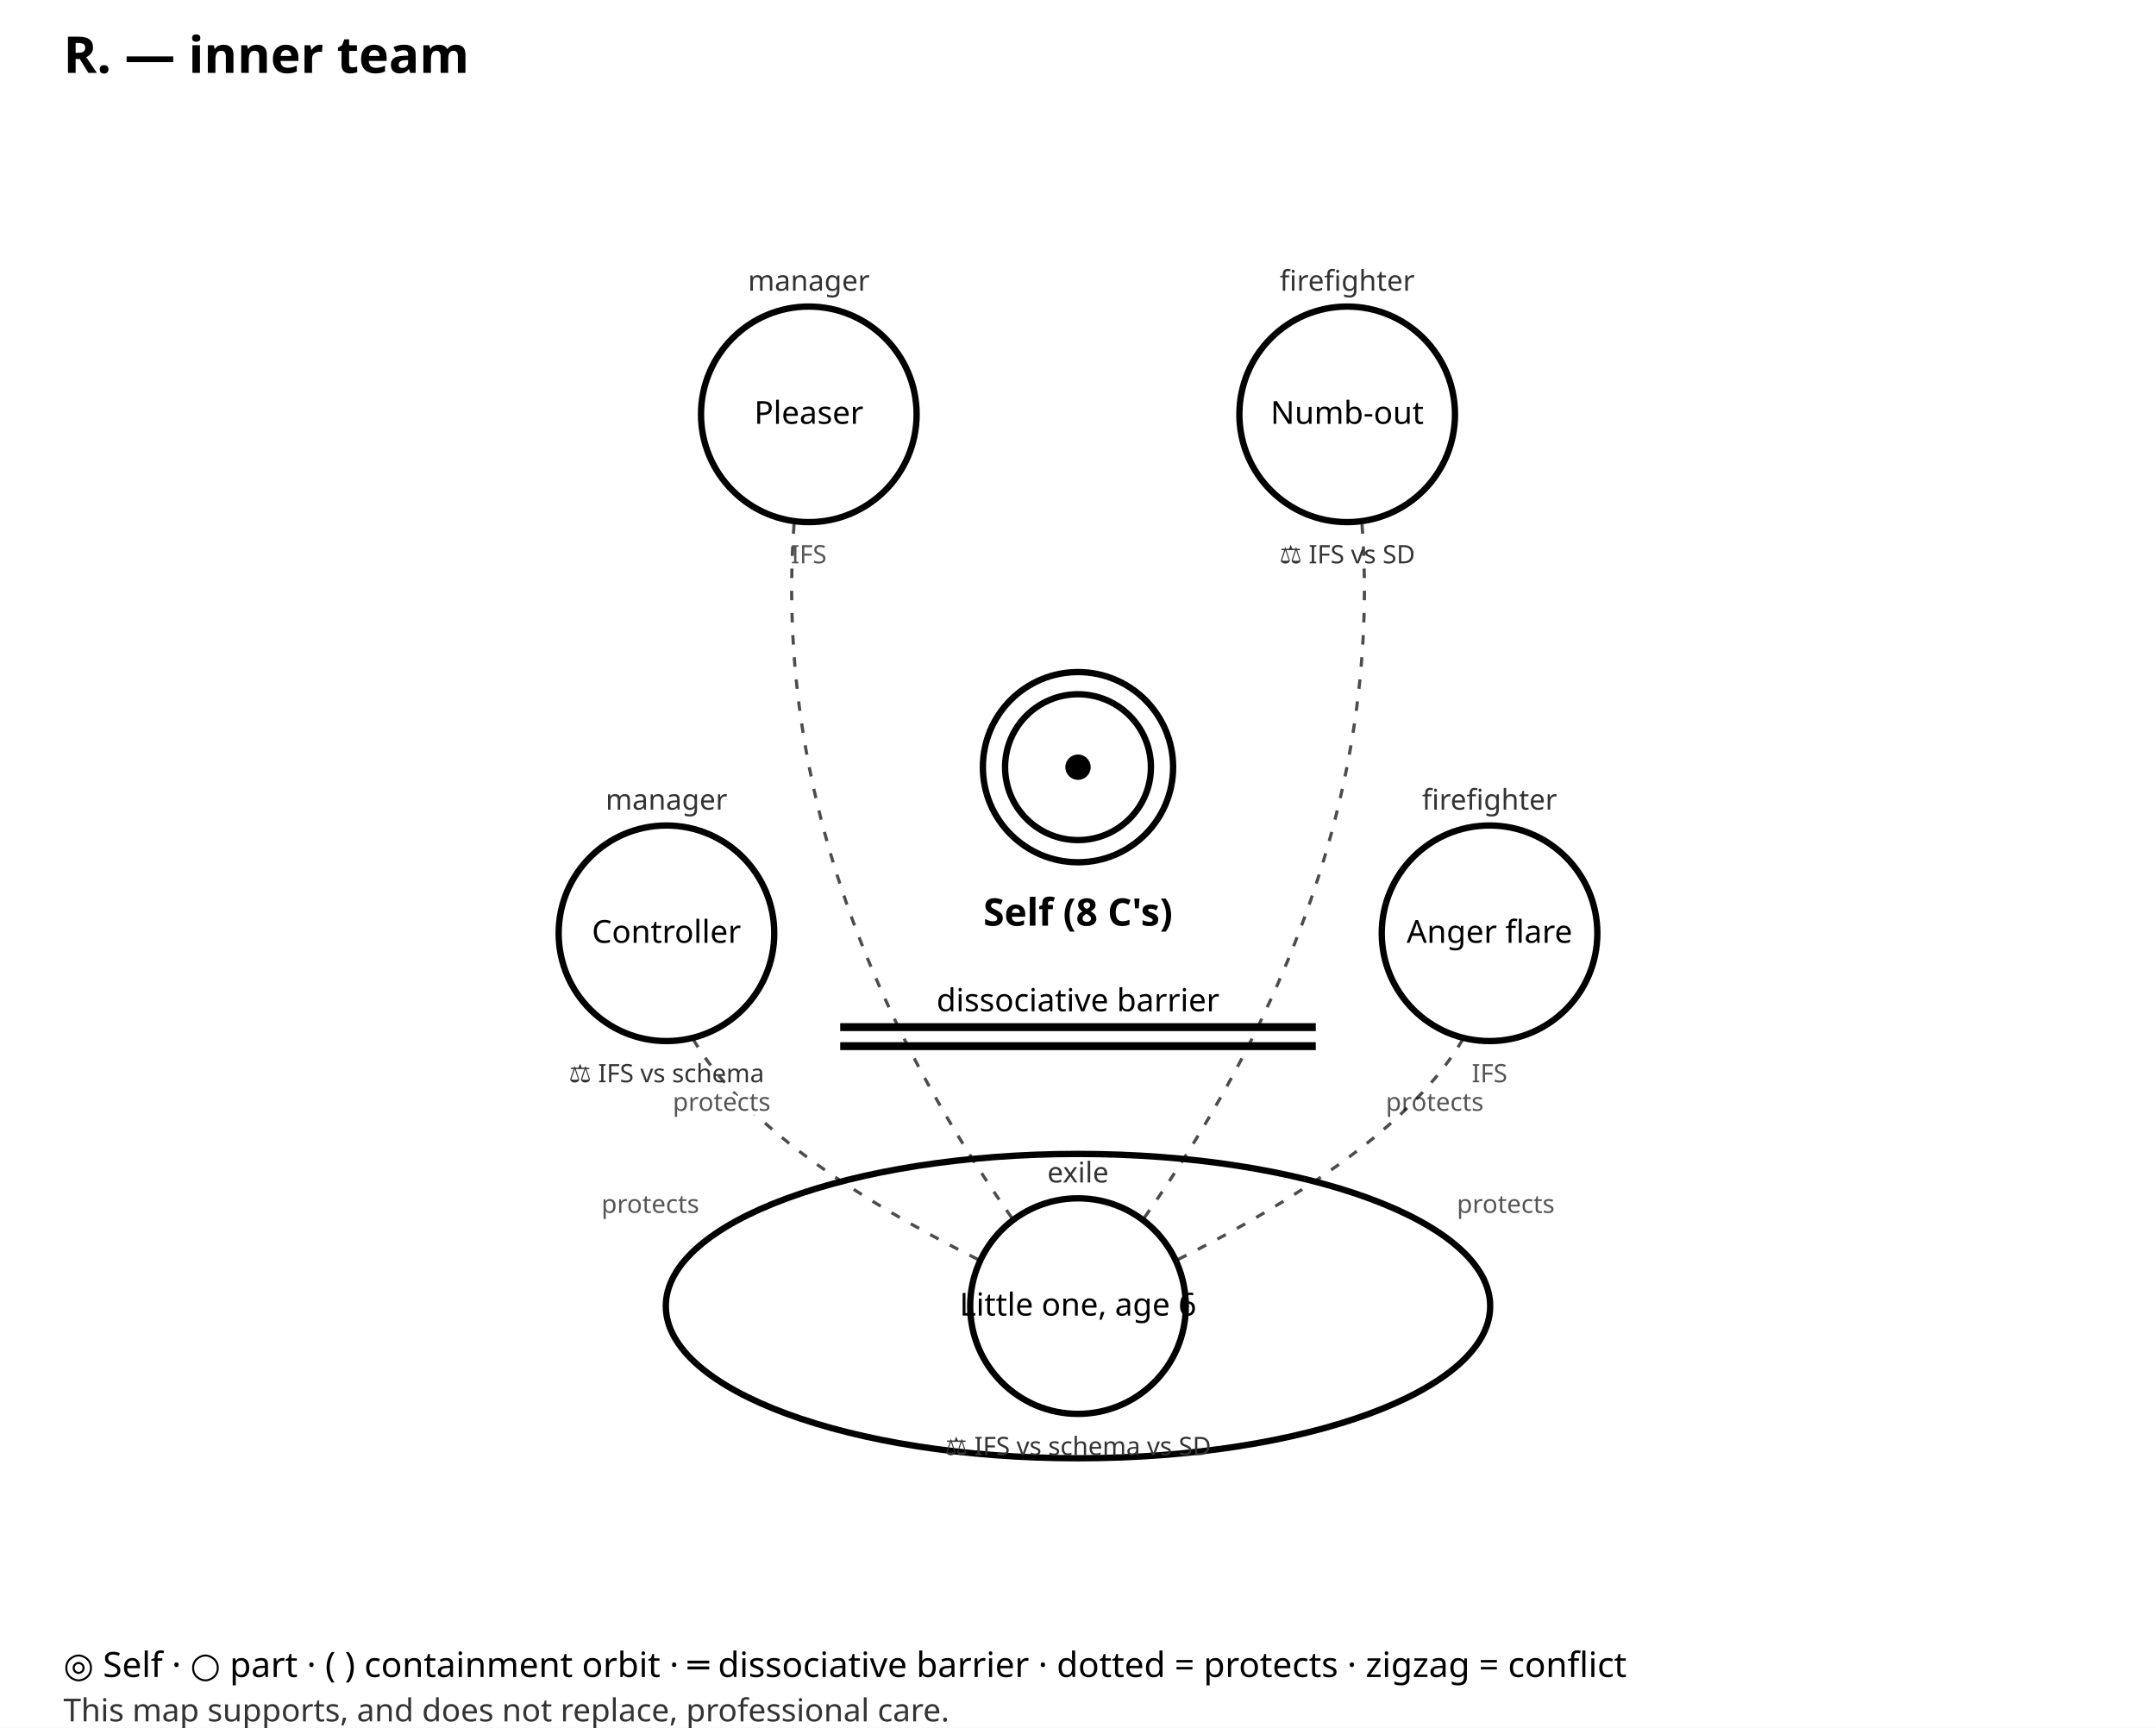
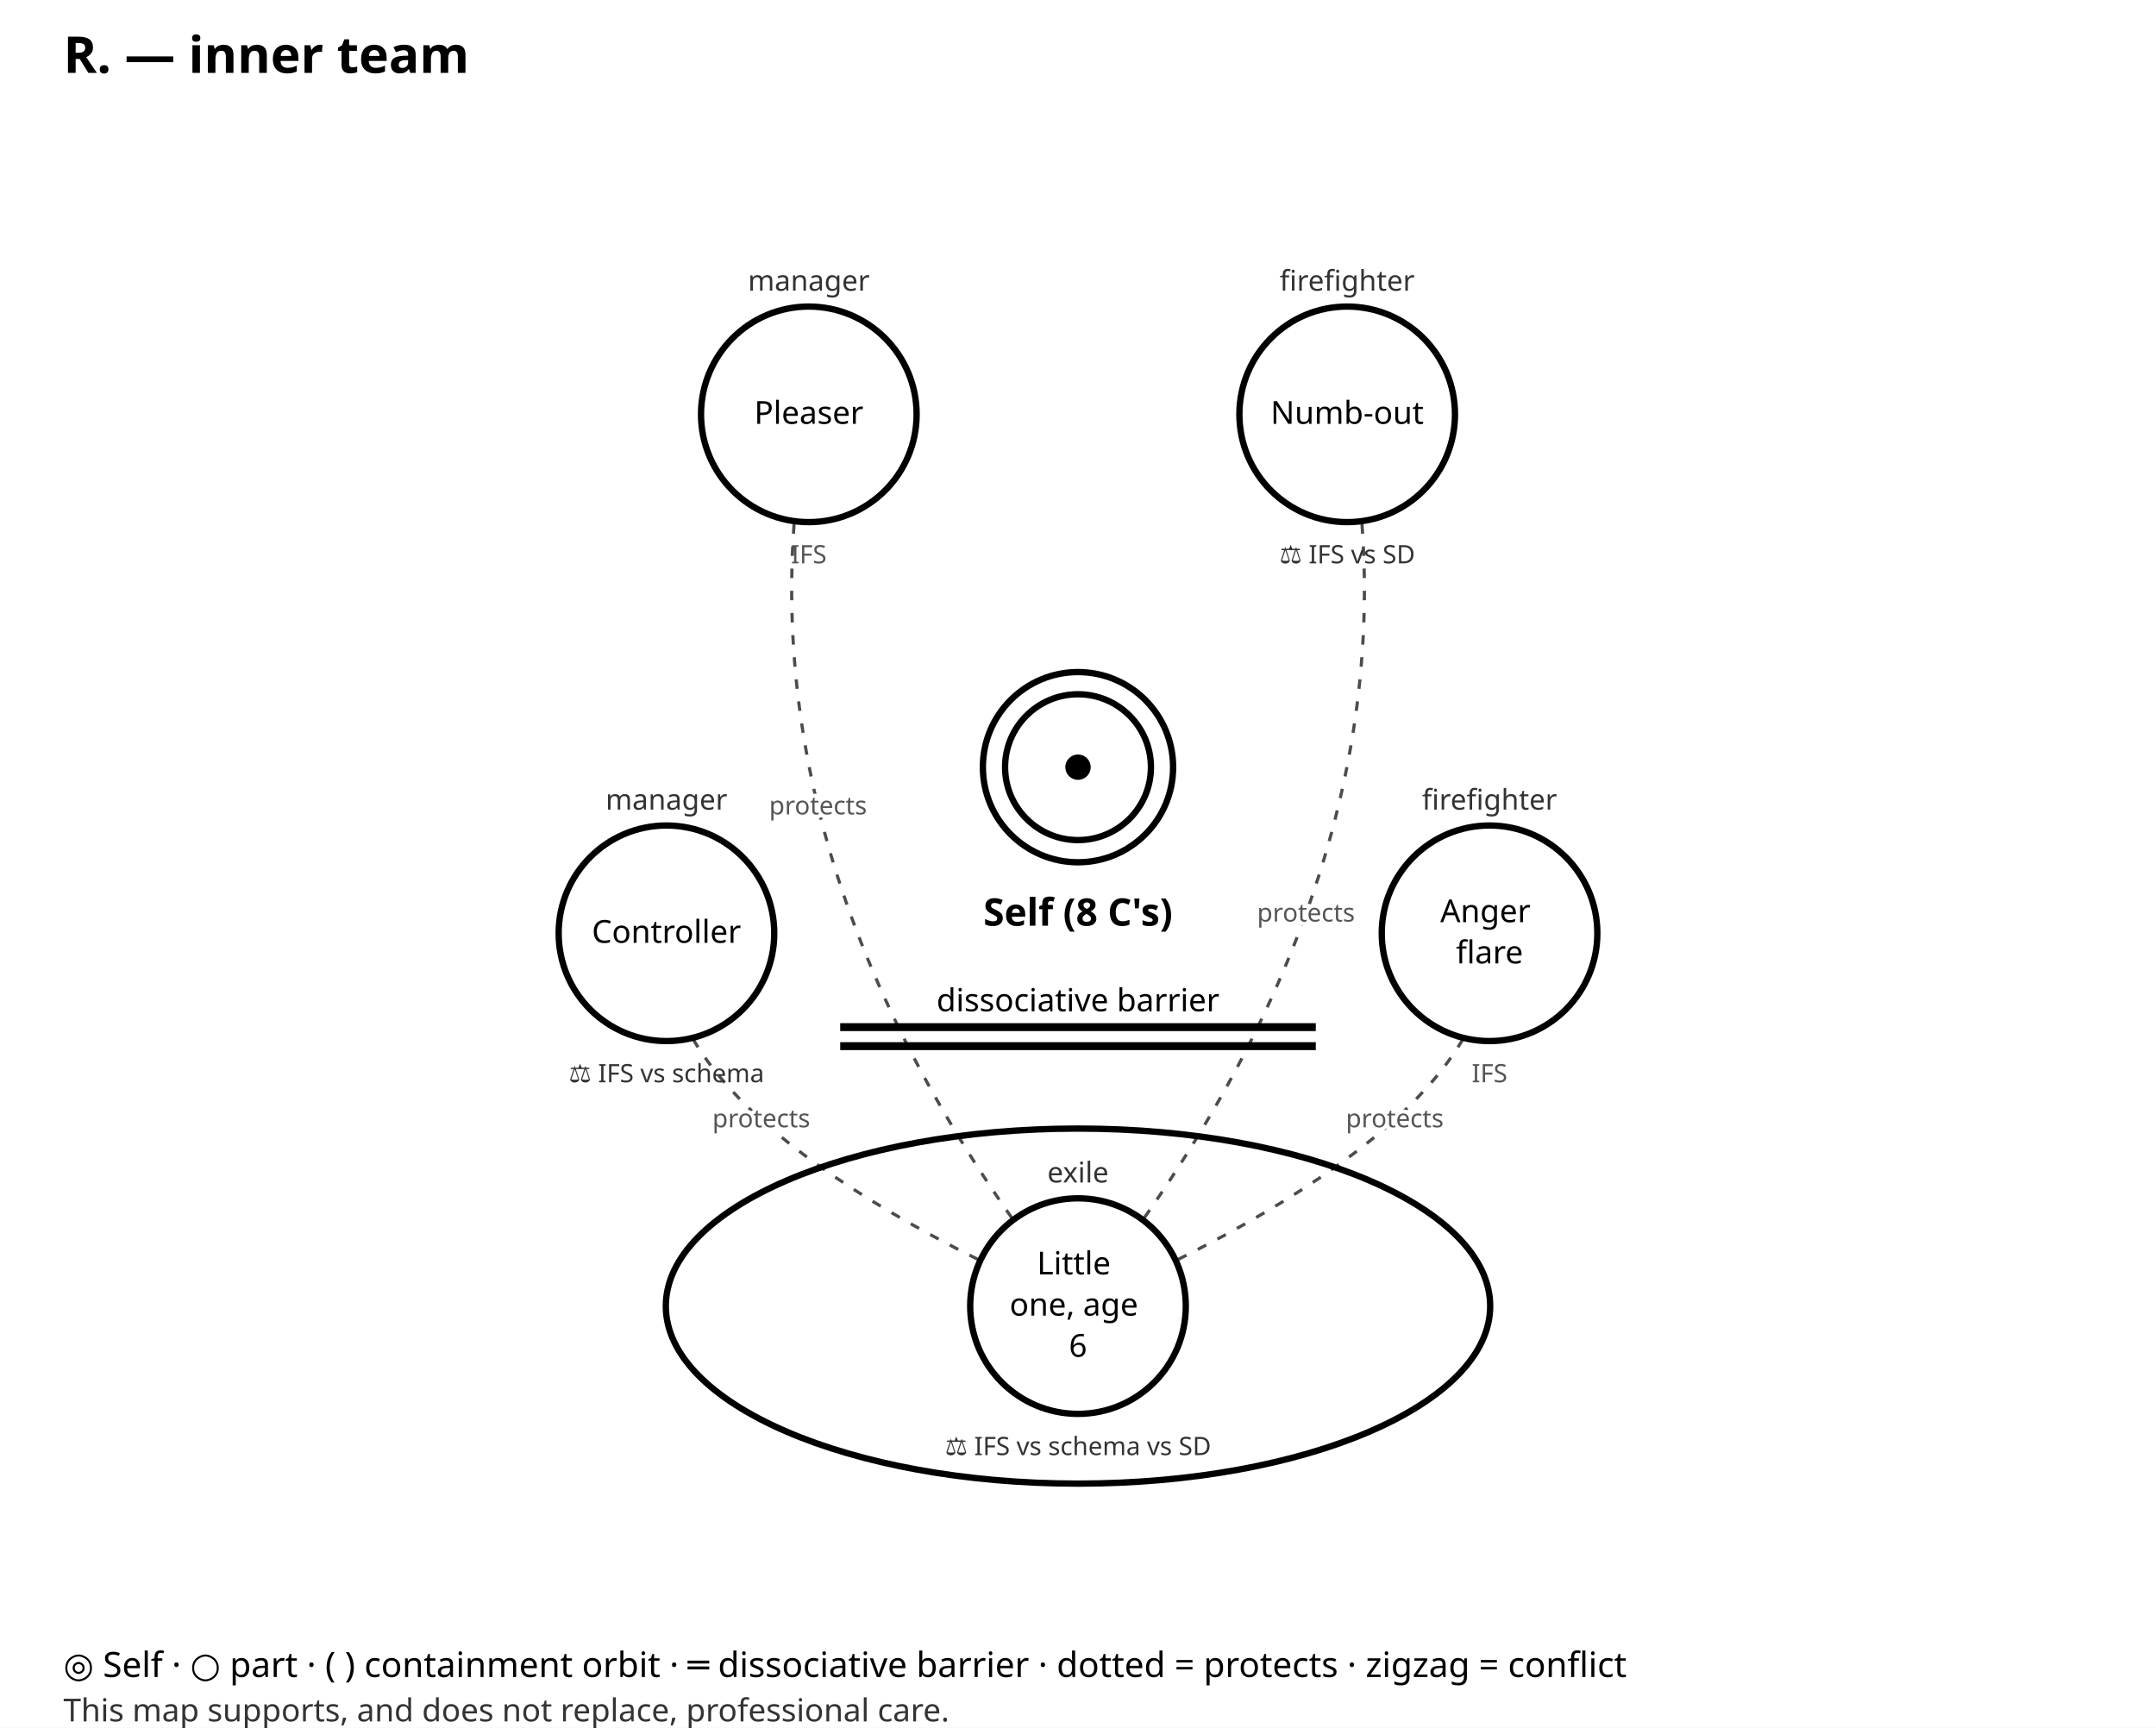
- <svg xmlns="http://www.w3.org/2000/svg" viewBox="0 0 680 545" role="img" aria-label="Parts map: R. — inner team. Self at the centre. Protectors around it: Controller (manager), Pleaser (manager), Numb-out (firefighter), Anger flare (firefighter). Exile(s): Little one, age 6, behind a dissociative barrier from Self. Protectors guard the exile. Origins disagree on: Controller (claimed by IFS and schema); Numb-out (claimed by IFS and SD); Little one, age 6 (claimed by IFS and schema and SD) — both claims are shown, not merged.">
+ <svg xmlns="http://www.w3.org/2000/svg" viewBox="0 0 680 545" role="img" aria-label="Parts map: R. — inner team. Self at the centre. Protectors around it: Controller (manager), Pleaser (manager), Numb-out (firefighter), Anger flare (firefighter). Exile(s): Little one, age 6, behind a dissociative barrier (&quot;dissociative barrier&quot;) from Self. Protectors guard the exile. Origins disagree on: Controller (claimed by IFS and schema); Numb-out (claimed by IFS and SD); Little one, age 6 (claimed by IFS and schema and SD) — both claims are shown, not merged.">
  <rect x="0" y="0" width="680" height="545" fill="#fff" />
  <text x="20" y="23" font-family="sans-serif" font-size="16" font-weight="700">R. — inner team</text>
-   <ellipse data-el="band:containment" cx="340" cy="412" rx="130" ry="48" fill="none" stroke="#000" stroke-width="2" />
+   <ellipse data-el="band:containment" cx="340" cy="412" rx="130" ry="56" fill="none" stroke="#000" stroke-width="2" />
  <path data-el="edge:c1" d="M 210.2,294.4 Q 205.1,353.2 340,412" fill="none" stroke="#000" stroke-width="1" stroke-dasharray="3 4" opacity="0.7" />
-   <text data-el="edgelabel:c1" x="205.1" y="382.6" font-family="sans-serif" font-size="8" text-anchor="middle" fill="#555" stroke="#fff" stroke-width="2.5" paint-order="stroke">protects</text>
+   <text data-el="edgelabel:c1" x="240.1" y="355.6" font-family="sans-serif" font-size="8" text-anchor="middle" fill="#555" stroke="#fff" stroke-width="2.5" paint-order="stroke">protects</text>
  <path data-el="edge:c2" d="M 255.1,130.7 Q 227.6,271.4 340,412" fill="none" stroke="#000" stroke-width="1" stroke-dasharray="3 4" opacity="0.7" />
-   <text data-el="edgelabel:c2" x="227.6" y="350.4" font-family="sans-serif" font-size="8" text-anchor="middle" fill="#555" stroke="#fff" stroke-width="2.5" paint-order="stroke">protects</text>
+   <text data-el="edgelabel:c2" x="258" y="256.9" font-family="sans-serif" font-size="8" text-anchor="middle" fill="#555" stroke="#fff" stroke-width="2.5" paint-order="stroke">protects</text>
  <path data-el="edge:c3" d="M 424.9,130.7 Q 452.5,271.4 340,412" fill="none" stroke="#000" stroke-width="1" stroke-dasharray="3 4" opacity="0.7" />
-   <text data-el="edgelabel:c3" x="452.5" y="350.4" font-family="sans-serif" font-size="8" text-anchor="middle" fill="#555" stroke="#fff" stroke-width="2.5" paint-order="stroke">protects</text>
+   <text data-el="edgelabel:c3" x="411.9" y="290.7" font-family="sans-serif" font-size="8" text-anchor="middle" fill="#555" stroke="#fff" stroke-width="2.5" paint-order="stroke">protects</text>
  <path data-el="edge:c4" d="M 469.8,294.4 Q 474.9,353.2 340,412" fill="none" stroke="#000" stroke-width="1" stroke-dasharray="3 4" opacity="0.7" />
-   <text data-el="edgelabel:c4" x="474.9" y="382.6" font-family="sans-serif" font-size="8" text-anchor="middle" fill="#555" stroke="#fff" stroke-width="2.5" paint-order="stroke">protects</text>
+   <text data-el="edgelabel:c4" x="439.9" y="355.6" font-family="sans-serif" font-size="8" text-anchor="middle" fill="#555" stroke="#fff" stroke-width="2.5" paint-order="stroke">protects</text>
  <line x1="265" y1="324" x2="415" y2="324" stroke="#000" stroke-width="2.5" />
  <line x1="265" y1="330" x2="415" y2="330" stroke="#000" stroke-width="2.5" />
-   <text x="340" y="319" font-family="sans-serif" font-size="10" text-anchor="middle">dissociative barrier</text>
+   <text x="340" y="319" font-family="sans-serif" font-size="10" text-anchor="middle" stroke="#fff" stroke-width="3" paint-order="stroke" data-el="edgelabel:b1">dissociative barrier</text>
  <circle data-el="node:self" cx="340" cy="242" r="30" fill="#fff" stroke="#000" stroke-width="2" />
  <circle cx="340" cy="242" r="23" fill="none" stroke="#000" stroke-width="2" />
  <circle cx="340" cy="242" r="4" fill="#000" />
-   <text data-el="nodelabel:self" x="340" y="292" font-family="sans-serif" font-size="12" font-weight="700" text-anchor="middle">Self (8 C's)</text>
+   <text x="340" y="292" font-family="sans-serif" font-size="12" text-anchor="middle" font-weight="700" stroke="#fff" stroke-width="3" paint-order="stroke" data-el="nodelabel:self">Self (8 C's)</text>
  <text data-el="nodelabel:controller" x="210.2" y="255.4" font-family="sans-serif" font-size="9" text-anchor="middle" fill="#333">manager</text>
  <circle data-el="node:controller" cx="210.2" cy="294.4" r="34" fill="#fff" stroke="#000" stroke-width="2" />
  <text x="210.2" y="297.4" font-family="sans-serif" font-size="10" text-anchor="middle" data-el="nodelabel:controller">Controller</text>
  <text x="210.2" y="341.4" font-family="sans-serif" font-size="8" text-anchor="middle" fill="#333" data-el="nodelabel:controller">⚖ IFS vs schema</text>
  <text data-el="nodelabel:pleaser" x="255.1" y="91.7" font-family="sans-serif" font-size="9" text-anchor="middle" fill="#333">manager</text>
  <circle data-el="node:pleaser" cx="255.1" cy="130.7" r="34" fill="#fff" stroke="#000" stroke-width="2" />
  <text x="255.1" y="133.7" font-family="sans-serif" font-size="10" text-anchor="middle" data-el="nodelabel:pleaser">Pleaser</text>
  <text data-el="nodelabel:pleaser" x="255.1" y="177.7" font-family="sans-serif" font-size="8" text-anchor="middle" fill="#555">IFS</text>
  <text data-el="nodelabel:numbout" x="424.9" y="91.7" font-family="sans-serif" font-size="9" text-anchor="middle" fill="#333">firefighter</text>
  <circle data-el="node:numbout" cx="424.9" cy="130.7" r="34" fill="#fff" stroke="#000" stroke-width="2" />
  <text x="424.9" y="133.7" font-family="sans-serif" font-size="10" text-anchor="middle" data-el="nodelabel:numbout">Numb-out</text>
  <text x="424.9" y="177.7" font-family="sans-serif" font-size="8" text-anchor="middle" fill="#333" data-el="nodelabel:numbout">⚖ IFS vs SD</text>
  <text data-el="nodelabel:angerflare" x="469.8" y="255.4" font-family="sans-serif" font-size="9" text-anchor="middle" fill="#333">firefighter</text>
  <circle data-el="node:angerflare" cx="469.8" cy="294.4" r="34" fill="#fff" stroke="#000" stroke-width="2" />
-   <text x="469.8" y="297.4" font-family="sans-serif" font-size="10" text-anchor="middle" data-el="nodelabel:angerflare">Anger flare</text>
+   <text text-anchor="middle" font-family="sans-serif" font-size="10" data-el="nodelabel:angerflare">
+     <tspan x="469.8" y="290.9">Anger</tspan>
+     <tspan x="469.8" y="303.9">flare</tspan>
+   </text>
  <text data-el="nodelabel:angerflare" x="469.8" y="341.4" font-family="sans-serif" font-size="8" text-anchor="middle" fill="#555">IFS</text>
  <text data-el="nodelabel:exile" x="340" y="373" font-family="sans-serif" font-size="9" text-anchor="middle" fill="#333">exile</text>
  <circle data-el="node:exile" cx="340" cy="412" r="34" fill="#fff" stroke="#000" stroke-width="2" />
-   <text x="340" y="415" font-family="sans-serif" font-size="10" text-anchor="middle" data-el="nodelabel:exile">Little one, age 6</text>
+   <text text-anchor="middle" font-family="sans-serif" font-size="10" data-el="nodelabel:exile">
+     <tspan x="340" y="402">Little</tspan>
+     <tspan x="340" y="415">one, age</tspan>
+     <tspan x="340" y="428">6</tspan>
+   </text>
  <text x="340" y="459" font-family="sans-serif" font-size="8" text-anchor="middle" fill="#333" data-el="nodelabel:exile">⚖ IFS vs schema vs SD</text>
  <text x="20" y="529" font-family="sans-serif" font-size="11" textLength="640" lengthAdjust="spacingAndGlyphs">◎ Self · ○ part · ( ) containment orbit · ═ dissociative barrier · dotted = protects · zigzag = conflict</text>
  <text x="20" y="543" font-family="sans-serif" font-size="10" fill="#333">This map supports, and does not replace, professional care.</text>
</svg>
